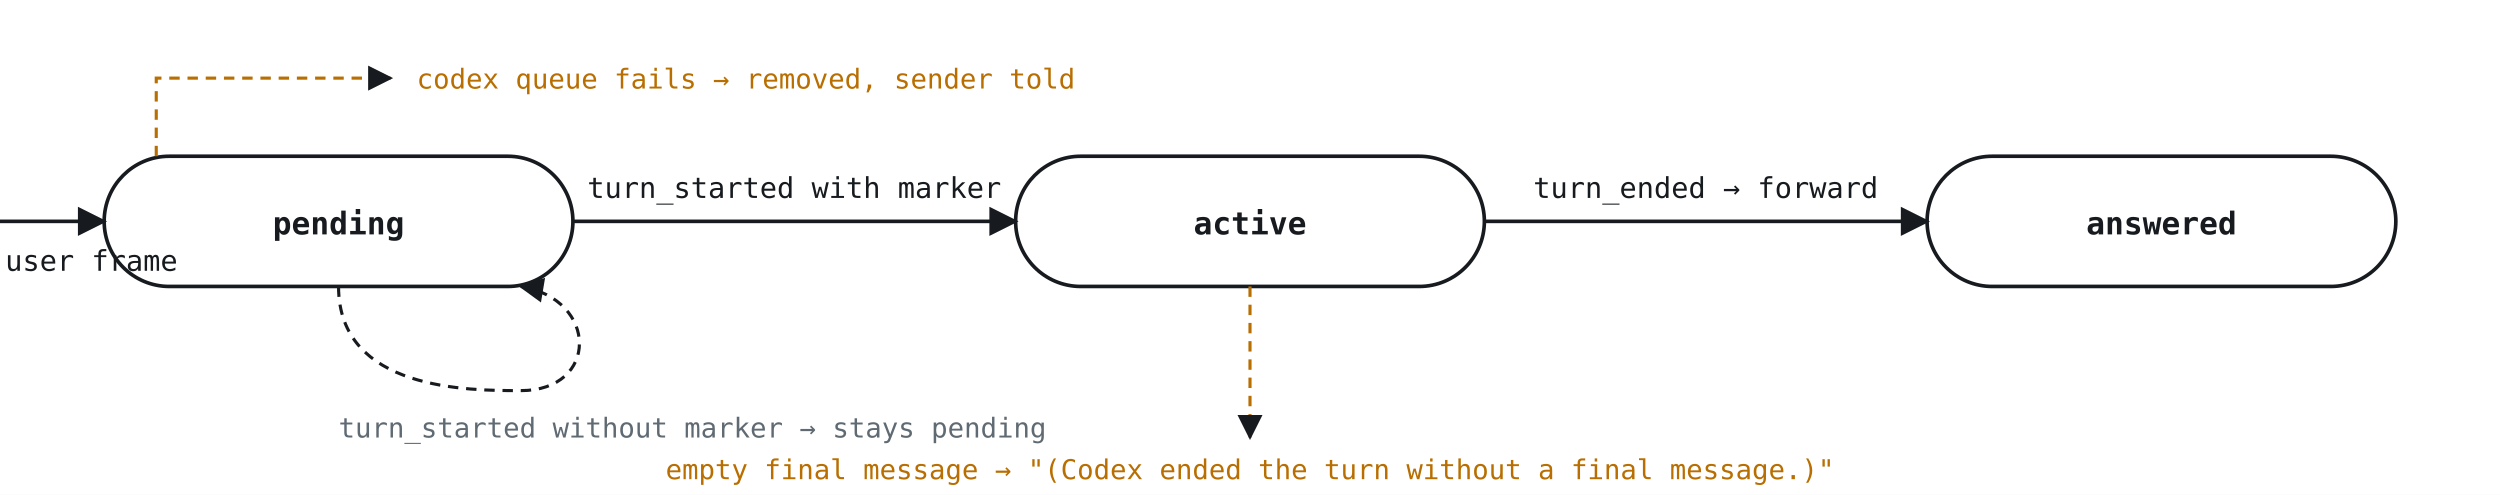
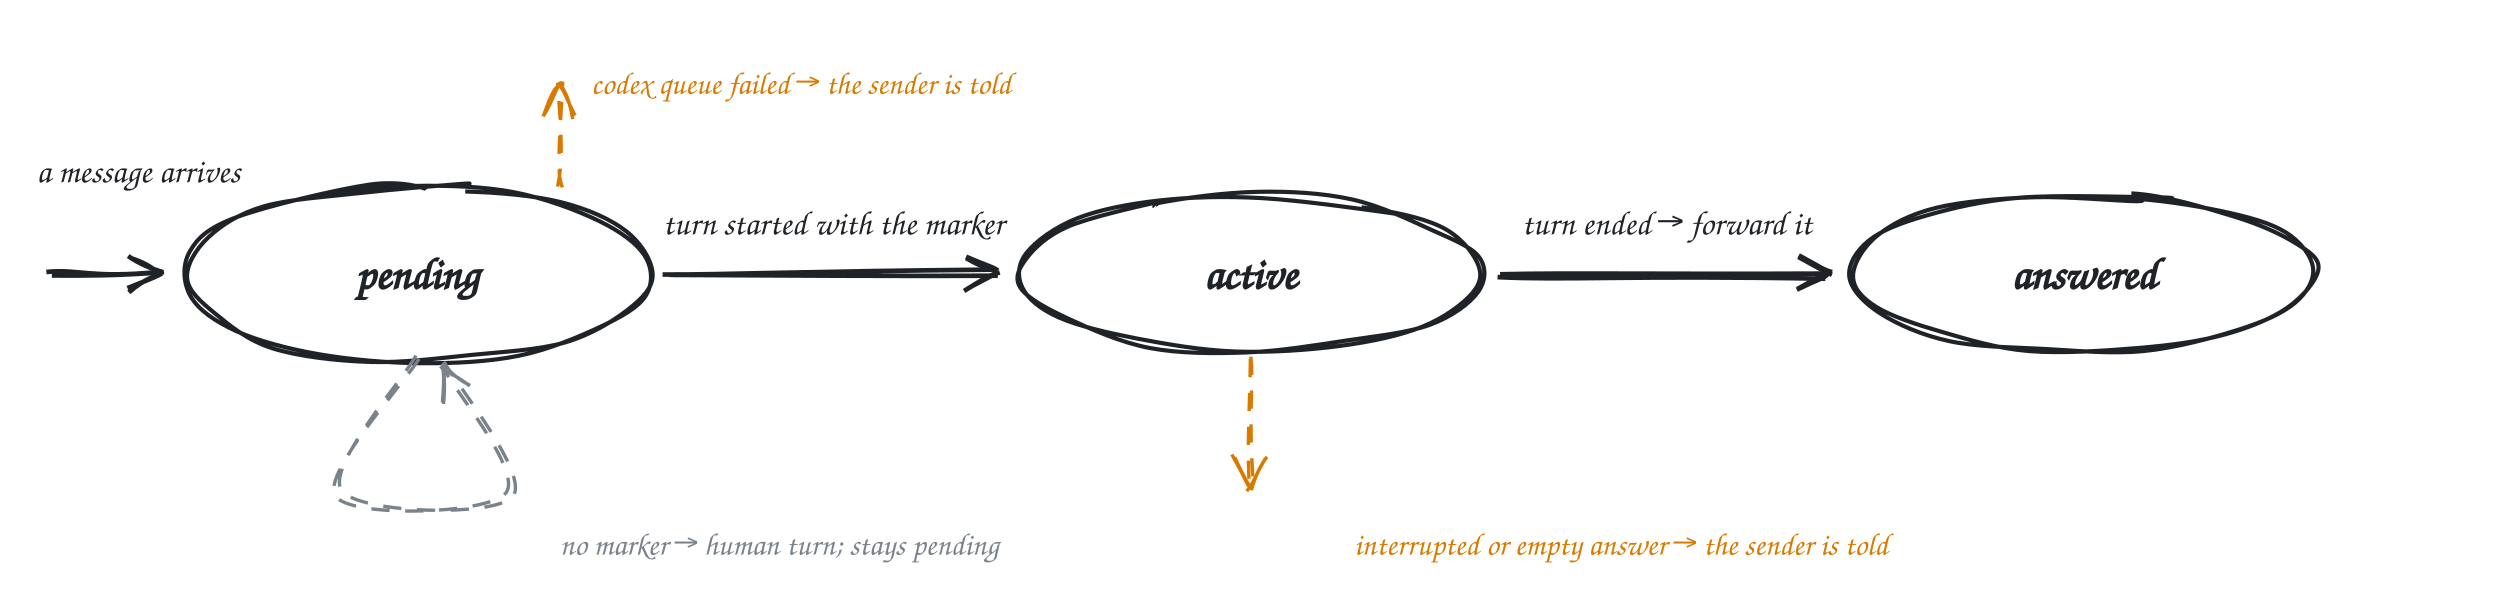
- <svg xmlns="http://www.w3.org/2000/svg" width="960" height="190" color="#171B1F" viewBox="0 0 960 190" role="img" aria-label="Request states: a user frame creates a pending request; a turn_started carrying its marker makes it active; turn_ended forwards the answer and removes it; a turn_started without the marker leaves it pending; a codex queue failure removes it and notifies the sender.">
-   <defs>
-     <marker id="ra" viewBox="0 0 10 10" refX="9" refY="5" markerWidth="8" markerHeight="8" orient="auto-start-reverse">
-       <path d="M0 0L10 5L0 10z" fill="currentColor" />
-     </marker>
-   </defs>
-   <rect x="0" y="0" width="960" height="190" fill="#FFFFFF" />
-   <g font-family="JetBrains Mono, SFMono-Regular, Menlo, Consolas, monospace" font-size="12" fill="currentColor">
-     <g stroke="currentColor" stroke-width="1.4" fill="#FFFFFF">
-       <rect x="40" y="60" width="180" height="50" rx="25" />
-       <rect x="390" y="60" width="180" height="50" rx="25" />
-       <rect x="740" y="60" width="180" height="50" rx="25" />
-     </g>
-     <text x="130" y="90" text-anchor="middle" font-weight="600">pending</text>
-     <text x="480" y="90" text-anchor="middle" font-weight="600">active</text>
-     <text x="830" y="90" text-anchor="middle" font-weight="600">answered</text>
-     <path d="M220 85 L390 85" stroke="currentColor" stroke-width="1.4" marker-end="url(#ra)" fill="none" />
-     <text x="305" y="76" text-anchor="middle" font-size="11">turn_started with marker</text>
-     <path d="M570 85 L740 85" stroke="currentColor" stroke-width="1.4" marker-end="url(#ra)" fill="none" />
-     <text x="655" y="76" text-anchor="middle" font-size="11">turn_ended → forward</text>
-     <path d="M0 85 L40 85" stroke="currentColor" stroke-width="1.4" marker-end="url(#ra)" fill="none" />
-     <text x="2" y="104" font-size="11">user frame</text>
-     <path d="M130 110 C 130 150, 180 150, 200 150 L 200 150 C 230 150, 230 115, 200 110" stroke="currentColor" stroke-width="1.2" stroke-dasharray="4 3" fill="none" marker-end="url(#ra)" />
-     <text x="130" y="168" font-size="10.5" fill="#5F6A73">turn_started without marker → stays pending</text>
-     <path d="M480 110 L480 168" stroke="#B86E00" stroke-width="1.2" stroke-dasharray="4 3" fill="none" marker-end="url(#ra)" />
-     <text x="480" y="184" text-anchor="middle" font-size="10.5" fill="#B86E00">empty final message → "(Codex ended the turn without a final message.)"</text>
-     <path d="M60 60 L60 30 L 150 30" stroke="#B86E00" stroke-width="1.2" stroke-dasharray="4 3" fill="none" marker-end="url(#ra)" />
-     <text x="160" y="34" font-size="10.5" fill="#B86E00">codex queue fails → removed, sender told</text>
+ <svg xmlns="http://www.w3.org/2000/svg" viewBox="0 0 960 230" width="960" height="230">
+   <rect x="0" y="0" width="960" height="230" fill="#fff" />
+   <g>
+     <path d="M183.747 71.055 C195.695 72.05, 208.055 77.187, 217.835 80.4 C227.614 83.613, 237.089 86.094, 242.424 90.331 C247.758 94.569, 250.475 100.895, 249.841 105.825 C249.208 110.755, 244.704 115.723, 238.624 119.911 C232.545 124.099, 223.574 127.969, 213.365 130.953 C203.156 133.938, 190.196 136.507, 177.369 137.817 C164.541 139.126, 148.742 139.826, 136.4 138.811 C124.057 137.795, 113.07 135.276, 103.314 131.726 C93.558 128.176, 83.053 121.966, 77.863 117.51 C72.673 113.054, 71.688 109.893, 72.173 104.991 C72.659 100.09, 74.943 92.451, 80.774 88.102 C86.605 83.752, 96.799 81.633, 107.158 78.893 C117.517 76.154, 126.428 71.927, 142.928 71.665 C159.428 71.403, 192.657 75.489, 206.156 77.32 C219.655 79.152, 224.791 82.318, 223.921 82.652 M207.124 76.195 C218.285 78.368, 229.614 81.64, 236.245 86.106 C242.877 90.572, 245.938 97.955, 246.914 102.991 C247.889 108.026, 246.052 112.038, 242.098 116.32 C238.143 120.602, 232.28 125.045, 223.185 128.683 C214.091 132.322, 200.262 136.581, 187.532 138.152 C174.803 139.722, 159.444 138.727, 146.809 138.103 C134.173 137.48, 122.462 137.19, 111.72 134.41 C100.979 131.629, 89.013 126.082, 82.358 121.42 C75.703 116.758, 72.621 111.17, 71.791 106.437 C70.96 101.705, 73.088 97.144, 77.378 93.025 C81.668 88.907, 88.493 85.112, 97.531 81.726 C106.57 78.339, 119.413 74.586, 131.607 72.705 C143.801 70.823, 157.572 70.066, 170.696 70.437 C183.819 70.807, 204.497 73.901, 210.348 74.927 C216.198 75.953, 207.216 75.604, 205.798 76.593" stroke="none" stroke-width="0" fill="#fff" />
+     <path d="M122.229 75.245 C132.481 72.699, 146.547 71.636, 159.054 71.395 C171.56 71.153, 185.423 71.544, 197.269 73.795 C209.114 76.047, 221.725 80.805, 230.127 84.903 C238.529 89.001, 244.71 93.605, 247.678 98.385 C250.647 103.166, 250.782 109.075, 247.941 113.584 C245.099 118.093, 238.733 121.607, 230.631 125.441 C222.53 129.275, 210.825 134.249, 199.331 136.587 C187.837 138.926, 174.479 139.565, 161.669 139.472 C148.86 139.38, 134.266 138.074, 122.472 136.032 C110.678 133.989, 99.098 130.895, 90.904 127.217 C82.71 123.54, 76.318 119.064, 73.307 113.967 C70.296 108.87, 69.899 101.737, 72.838 96.636 C75.776 91.535, 79.461 87.647, 90.939 83.361 C102.417 79.075, 129.581 72.684, 141.706 70.919 C153.83 69.155, 163.166 72.082, 163.685 72.775 M178.648 73.533 C191.012 73.909, 204.752 75.01, 215.058 77.554 C225.364 80.099, 234.559 84.15, 240.486 88.801 C246.413 93.452, 250.531 100.43, 250.62 105.459 C250.709 110.488, 246.631 114.634, 241.02 118.973 C235.409 123.312, 226.942 128.608, 216.954 131.493 C206.966 134.378, 193.581 135.037, 181.093 136.286 C168.606 137.534, 154.746 139.4, 142.027 138.985 C129.307 138.57, 114.682 136.896, 104.777 133.796 C94.872 130.696, 88.085 124.872, 82.597 120.387 C77.109 115.901, 72.291 111.748, 71.85 106.882 C71.409 102.016, 75.047 95.793, 79.951 91.19 C84.855 86.587, 91.5 82.112, 101.275 79.262 C111.051 76.412, 126.074 75.523, 138.603 74.091 C151.131 72.66, 169.742 71.181, 176.445 70.673 C183.148 70.165, 179.184 70.616, 178.822 71.042" stroke="#1f2328" stroke-width="1.6" fill="none" />
  </g>
+   <text x="160" y="111" font-size="17" font-weight="700" fill="#1f2328" text-anchor="middle" font-family="Kalam, cursive">pending</text>
+   <g>
+     <path d="M456.928 75.62 C468.253 74.293, 484.838 75.184, 497.801 75.962 C510.764 76.74, 524.604 77.891, 534.705 80.289 C544.807 82.687, 552.757 86.247, 558.41 90.351 C564.063 94.455, 568.108 100.297, 568.625 104.913 C569.143 109.528, 566.721 114.211, 561.515 118.043 C556.31 121.876, 547.224 125.054, 537.392 127.91 C527.56 130.766, 515.004 134.243, 502.523 135.178 C490.042 136.113, 475.326 134.627, 462.507 133.52 C449.688 132.413, 435.906 131.214, 425.608 128.538 C415.309 125.862, 406.609 121.382, 400.715 117.467 C394.821 113.552, 390.522 109.09, 390.245 105.046 C389.969 101.003, 393.567 97.207, 399.054 93.208 C404.542 89.209, 409.052 84.198, 423.168 81.052 C437.283 77.906, 469.178 75.145, 483.746 74.332 C498.314 73.519, 510.719 75.754, 510.576 76.172 M430.921 80.793 C440.496 77.95, 454.947 75.579, 467.185 75.129 C479.423 74.678, 492.067 76.914, 504.349 78.088 C516.632 79.261, 531.119 79.416, 540.881 82.17 C550.644 84.924, 558.107 90.688, 562.924 94.612 C567.741 98.536, 570.93 101.527, 569.784 105.715 C568.638 109.902, 562.335 115.475, 556.05 119.737 C549.764 123.999, 542.57 129.094, 532.073 131.285 C521.575 133.476, 506.096 132.408, 493.064 132.882 C480.033 133.355, 465.888 135.263, 453.882 134.125 C441.876 132.987, 430.07 129.16, 421.028 126.052 C411.986 122.945, 404.332 119.07, 399.631 115.479 C394.929 111.889, 392.497 108.86, 392.822 104.51 C393.147 100.161, 395.533 93.681, 401.582 89.38 C407.632 85.078, 424.243 79.904, 429.12 78.701 C433.996 77.499, 429.89 81.191, 430.843 82.164" stroke="none" stroke-width="0" fill="#fff" />
+     <path d="M522.829 79.606 C534.387 81.086, 545.6 83.429, 552.973 86.901 C560.346 90.374, 564.981 96.187, 567.067 100.439 C569.152 104.69, 568.962 108.242, 565.486 112.41 C562.01 116.577, 554.684 122.043, 546.21 125.444 C537.735 128.845, 526.581 131.225, 514.638 132.817 C502.694 134.409, 487.531 135.461, 474.549 134.996 C461.567 134.532, 448.065 132.209, 436.746 130.029 C425.427 127.849, 413.984 125.163, 406.634 121.917 C399.285 118.671, 394.72 114.696, 392.651 110.555 C390.582 106.413, 390.715 101.524, 394.22 97.067 C397.726 92.61, 405.136 87.166, 413.684 83.813 C422.231 80.46, 433.728 78.242, 445.502 76.95 C457.276 75.658, 469.798 75.283, 484.327 76.061 C498.857 76.838, 523.492 80.351, 532.678 81.614 C541.864 82.877, 540.156 83.321, 539.442 83.639 M444.126 78.075 C454.941 75.951, 470.281 73.923, 482.75 73.665 C495.219 73.407, 507.765 74.086, 518.939 76.529 C530.112 78.972, 541.621 84.627, 549.791 88.323 C557.962 92.02, 565.012 94.721, 567.961 98.707 C570.911 102.692, 570.635 107.902, 567.49 112.236 C564.345 116.57, 557.512 121.623, 549.091 124.712 C540.67 127.802, 528.673 129.003, 516.965 130.772 C505.257 132.541, 491.405 134.847, 478.842 135.326 C466.28 135.805, 452.992 135.793, 441.589 133.649 C430.185 131.504, 418.681 126.272, 410.422 122.458 C402.163 118.643, 394.751 114.622, 392.034 110.762 C389.318 106.902, 391.151 103.237, 394.124 99.296 C397.096 95.356, 401.876 90.642, 409.868 87.117 C417.861 83.592, 436.502 79.427, 442.077 78.146 C447.652 76.865, 442.712 78.822, 443.317 79.432" stroke="#1f2328" stroke-width="1.6" fill="none" />
+   </g>
+   <text x="480" y="111" font-size="17" font-weight="700" fill="#1f2328" text-anchor="middle" font-family="Kalam, cursive">active</text>
+   <g>
+     <path d="M845.151 79.63 C856.148 81.35, 867.336 84.527, 874.671 88.005 C882.006 91.483, 887.487 95.914, 889.16 100.498 C890.832 105.082, 888.947 111.325, 884.706 115.508 C880.465 119.69, 872.559 122.598, 863.713 125.593 C854.866 128.588, 843.627 131.829, 831.626 133.477 C819.625 135.126, 804.709 135.713, 791.706 135.484 C778.702 135.254, 764.756 134.443, 753.604 132.101 C742.453 129.76, 731.867 125.232, 724.796 121.434 C717.725 117.637, 712.524 113.802, 711.179 109.315 C709.835 104.827, 712.388 98.778, 716.729 94.511 C721.071 90.244, 728.52 86.702, 737.231 83.713 C745.941 80.724, 757.01 77.937, 768.992 76.578 C780.973 75.219, 795.778 74.994, 809.117 75.559 C822.457 76.124, 841.687 78.919, 849.028 79.967 C856.369 81.015, 853.606 81.447, 853.162 81.848 M758.684 79.562 C768.589 77.534, 781.776 76.191, 794.4 75.536 C807.025 74.88, 822.415 74.2, 834.43 75.628 C846.445 77.056, 857.999 80.822, 866.491 84.104 C874.983 87.387, 882.087 90.873, 885.384 95.321 C888.682 99.768, 888.656 106.134, 886.275 110.79 C883.894 115.447, 878.702 120.043, 871.099 123.259 C863.497 126.475, 851.911 127.823, 840.66 130.089 C829.409 132.356, 815.833 136.612, 803.595 136.859 C791.356 137.105, 778.836 133.229, 767.229 131.569 C755.622 129.908, 742.64 129.747, 733.953 126.894 C725.266 124.042, 718.767 119.135, 715.108 114.454 C711.449 109.772, 710.073 103.473, 711.998 98.803 C713.923 94.133, 719.367 90.127, 726.66 86.434 C733.954 82.741, 750.584 78.031, 755.757 76.646 C760.929 75.26, 756.82 77.718, 757.695 78.123" stroke="none" stroke-width="0" fill="#fff" />
+     <path d="M815.706 76.072 C828.158 76.553, 842.474 78.846, 852.794 81.028 C863.115 83.211, 871.728 85.528, 877.629 89.166 C883.531 92.805, 887.61 98.328, 888.205 102.86 C888.799 107.392, 885.954 112.406, 881.198 116.36 C876.442 120.313, 869.342 123.507, 859.669 126.58 C849.997 129.653, 835.695 133.567, 823.164 134.798 C810.633 136.029, 796.961 134.609, 784.483 133.966 C772.005 133.324, 758.7 133.204, 748.297 130.942 C737.894 128.679, 728.417 124.454, 722.064 120.393 C715.711 116.331, 710.921 111.238, 710.177 106.573 C709.434 101.908, 712.66 96.375, 717.603 92.402 C722.545 88.429, 730.163 85.482, 739.832 82.734 C749.502 79.986, 761.291 77.08, 775.619 75.914 C789.947 74.748, 816.075 75.629, 825.801 75.739 C835.527 75.848, 834.289 75.961, 833.974 76.573 M818.442 74.266 C831.139 74.862, 846.999 79.848, 857.504 83.03 C868.009 86.213, 876.009 89.976, 881.471 93.364 C886.934 96.751, 890.817 99.211, 890.28 103.355 C889.743 107.498, 884.341 114.016, 878.248 118.224 C872.155 122.431, 863.265 126.03, 853.724 128.6 C844.183 131.169, 833.429 132.606, 821.002 133.642 C808.576 134.677, 791.691 135.833, 779.165 134.81 C766.639 133.787, 755.64 130.336, 745.846 127.502 C736.052 124.667, 726.112 121.409, 720.4 117.803 C714.688 114.197, 711.514 110.409, 711.576 105.867 C711.638 101.325, 715.456 94.893, 720.772 90.551 C726.089 86.208, 733.416 82.279, 743.474 79.811 C753.532 77.342, 768.291 76.164, 781.12 75.74 C793.949 75.316, 814.251 77.268, 820.447 77.268 C826.643 77.268, 818.602 75.455, 818.294 75.739" stroke="#1f2328" stroke-width="1.6" fill="none" />
+   </g>
+   <text x="800" y="111" font-size="17" font-weight="700" fill="#1f2328" text-anchor="middle" font-family="Kalam, cursive">answered</text>
+   <g>
+     <path d="M17.802 104.444 C30.078 103.188, 34.779 107.031, 60.779 104.442 M19.911 105.775 C31.622 105.873, 45.34 105.9, 62.962 104.493" stroke="#1f2328" stroke-width="1.8" fill="none" />
+   </g>
+   <g>
+     <path d="M62.541 104.029 C58.95 107.018, 56.675 106.092, 49.447 112.262 M62.17 104.98 C58.364 107.129, 53.508 108.731, 48.942 110.628" stroke="#1f2328" stroke-width="1.8" fill="none" />
+   </g>
+   <g>
+     <path d="M61.821 105.896 C60.049 104.197, 57.622 101.537, 50.207 99.1 M62.391 104.517 C57.746 102.926, 53.658 101.409, 49.206 98.324" stroke="#1f2328" stroke-width="1.8" fill="none" />
+   </g>
+   <text x="14" y="70" font-size="13" font-weight="400" fill="#1f2328" text-anchor="start" font-family="Kalam, cursive">a message arrives</text>
+   <g>
+     <path d="M254.431 105.425 C279.83 105.526, 305.145 104.221, 381.36 103.537 M257.07 105.548 C301.516 105.739, 347.613 106.086, 383.147 105.878" stroke="#1f2328" stroke-width="1.8" fill="none" />
+   </g>
+   <g>
+     <path d="M383.901 104.59 C380.634 105.619, 377.904 106.784, 370.207 111.743 M382.574 104.851 C378.774 107.199, 373.703 109.374, 370.735 111.421" stroke="#1f2328" stroke-width="1.8" fill="none" />
+   </g>
+   <g>
+     <path d="M383.181 103.938 C381.676 102.571, 378.795 102.002, 370.967 98.582 M382.795 104.387 C380.644 103.434, 377.604 102.925, 370.999 99.117" stroke="#1f2328" stroke-width="1.8" fill="none" />
+   </g>
+   <text x="320" y="90" font-size="13" font-weight="400" fill="#1f2328" text-anchor="middle" font-family="Kalam, cursive">turn started with the marker</text>
+   <g>
+     <path d="M575.06 106.405 C600.977 107.713, 625.5 105.659, 700.941 107.031 M576.029 105.321 C604.602 104.712, 634.468 105.379, 702.332 105.062" stroke="#1f2328" stroke-width="1.8" fill="none" />
+   </g>
+   <g>
+     <path d="M701.742 105.152 C701.317 106.513, 698.133 107.25, 689.967 111.225 M703.238 104.721 C699.337 105.828, 696.573 107.36, 690.268 110.954" stroke="#1f2328" stroke-width="1.8" fill="none" />
+   </g>
+   <g>
+     <path d="M703.542 104.499 C699.784 103.465, 698.968 102.467, 690.727 98.063 M703.459 105.517 C700.02 103.986, 696.764 102.012, 690.532 98.65" stroke="#1f2328" stroke-width="1.8" fill="none" />
+   </g>
+   <text x="640" y="90" font-size="13" font-weight="400" fill="#1f2328" text-anchor="middle" font-family="Kalam, cursive">turn ended → forward it</text>
+   <g>
+     <path d="M160.887 137.81 C155.906 146.345, 123.226 181.834, 128.772 190.433 C134.318 199.033, 187.269 197.618, 194.163 189.408 C201.058 181.197, 174.051 149.427, 170.138 141.172 M159.721 136.539 C155.256 145.234, 124.954 179.279, 131.161 188.285 C137.368 197.29, 190.409 198.797, 196.963 190.571 C203.518 182.345, 175.081 147.314, 170.488 138.928" stroke="#7a828c" stroke-width="1.3" fill="none" stroke-dasharray="7 6" />
+   </g>
+   <g>
+     <path d="M169.102 140.714 C171.091 142.935, 174.712 143.741, 180.415 148.197 M169.642 139.591 C173.138 143.073, 176.299 145.956, 180.489 147.978" stroke="#7a828c" stroke-width="1.3" fill="none" />
+   </g>
+   <g>
+     <path d="M170.902 140.061 C169.951 143.483, 171.247 146.074, 170.309 155.138 M169.864 140.387 C170.728 144.887, 170.276 149.407, 169.887 154.515" stroke="#7a828c" stroke-width="1.3" fill="none" />
+   </g>
+   <text x="215" y="213" font-size="12" font-weight="400" fill="#7a828c" text-anchor="start" font-family="Kalam, cursive">no marker → human turn; stays pending</text>
+   <g>
+     <path d="M480.318 136.967 C481.537 148.273, 479.062 159.129, 481.503 188.221 M480.148 137.868 C479.954 155.929, 478.656 172.794, 479.901 188.631" stroke="#d97a00" stroke-width="1.3" fill="none" stroke-dasharray="7 6" />
+   </g>
+   <g>
+     <path d="M479.462 186.756 C478.432 185.072, 478.167 183.733, 473.027 174.5 M480.306 187.461 C477.647 183.213, 475.654 178.854, 474.133 175.592" stroke="#d97a00" stroke-width="1.3" fill="none" />
+   </g>
+   <g>
+     <path d="M478.742 188.623 C481.902 184.537, 481.398 183.894, 485.935 176.007 M480.528 188.258 C481.91 182.895, 484.398 177.908, 486.547 175.436" stroke="#d97a00" stroke-width="1.3" fill="none" />
+   </g>
+   <text x="520" y="213" font-size="12" font-weight="400" fill="#d97a00" text-anchor="start" font-family="Kalam, cursive">interrupted or empty answer → the sender is told</text>
+   <g>
+     <path d="M215.947 71.948 C213.63 65.9, 214.762 57.997, 216.084 31.316 M214.108 71.641 C216.091 62.789, 215.829 53.448, 214.086 31.815" stroke="#d97a00" stroke-width="1.3" fill="none" stroke-dasharray="7 6" />
+   </g>
+   <g>
+     <path d="M214.822 31.317 C216.484 35.139, 218.197 35.899, 219.935 45.729 M214.71 32.591 C216.594 34.666, 217.682 38.273, 220.815 44.352" stroke="#d97a00" stroke-width="1.3" fill="none" />
+   </g>
+   <g>
+     <path d="M214.102 33.185 C212.61 34.577, 211.74 36.034, 208.547 44.716 M214.932 32.128 C213.276 34.781, 212.35 38.299, 208.931 44.196" stroke="#d97a00" stroke-width="1.3" fill="none" />
+   </g>
+   <text x="227" y="36" font-size="12" font-weight="400" fill="#d97a00" text-anchor="start" font-family="Kalam, cursive">codex queue failed → the sender is told</text>
</svg>
